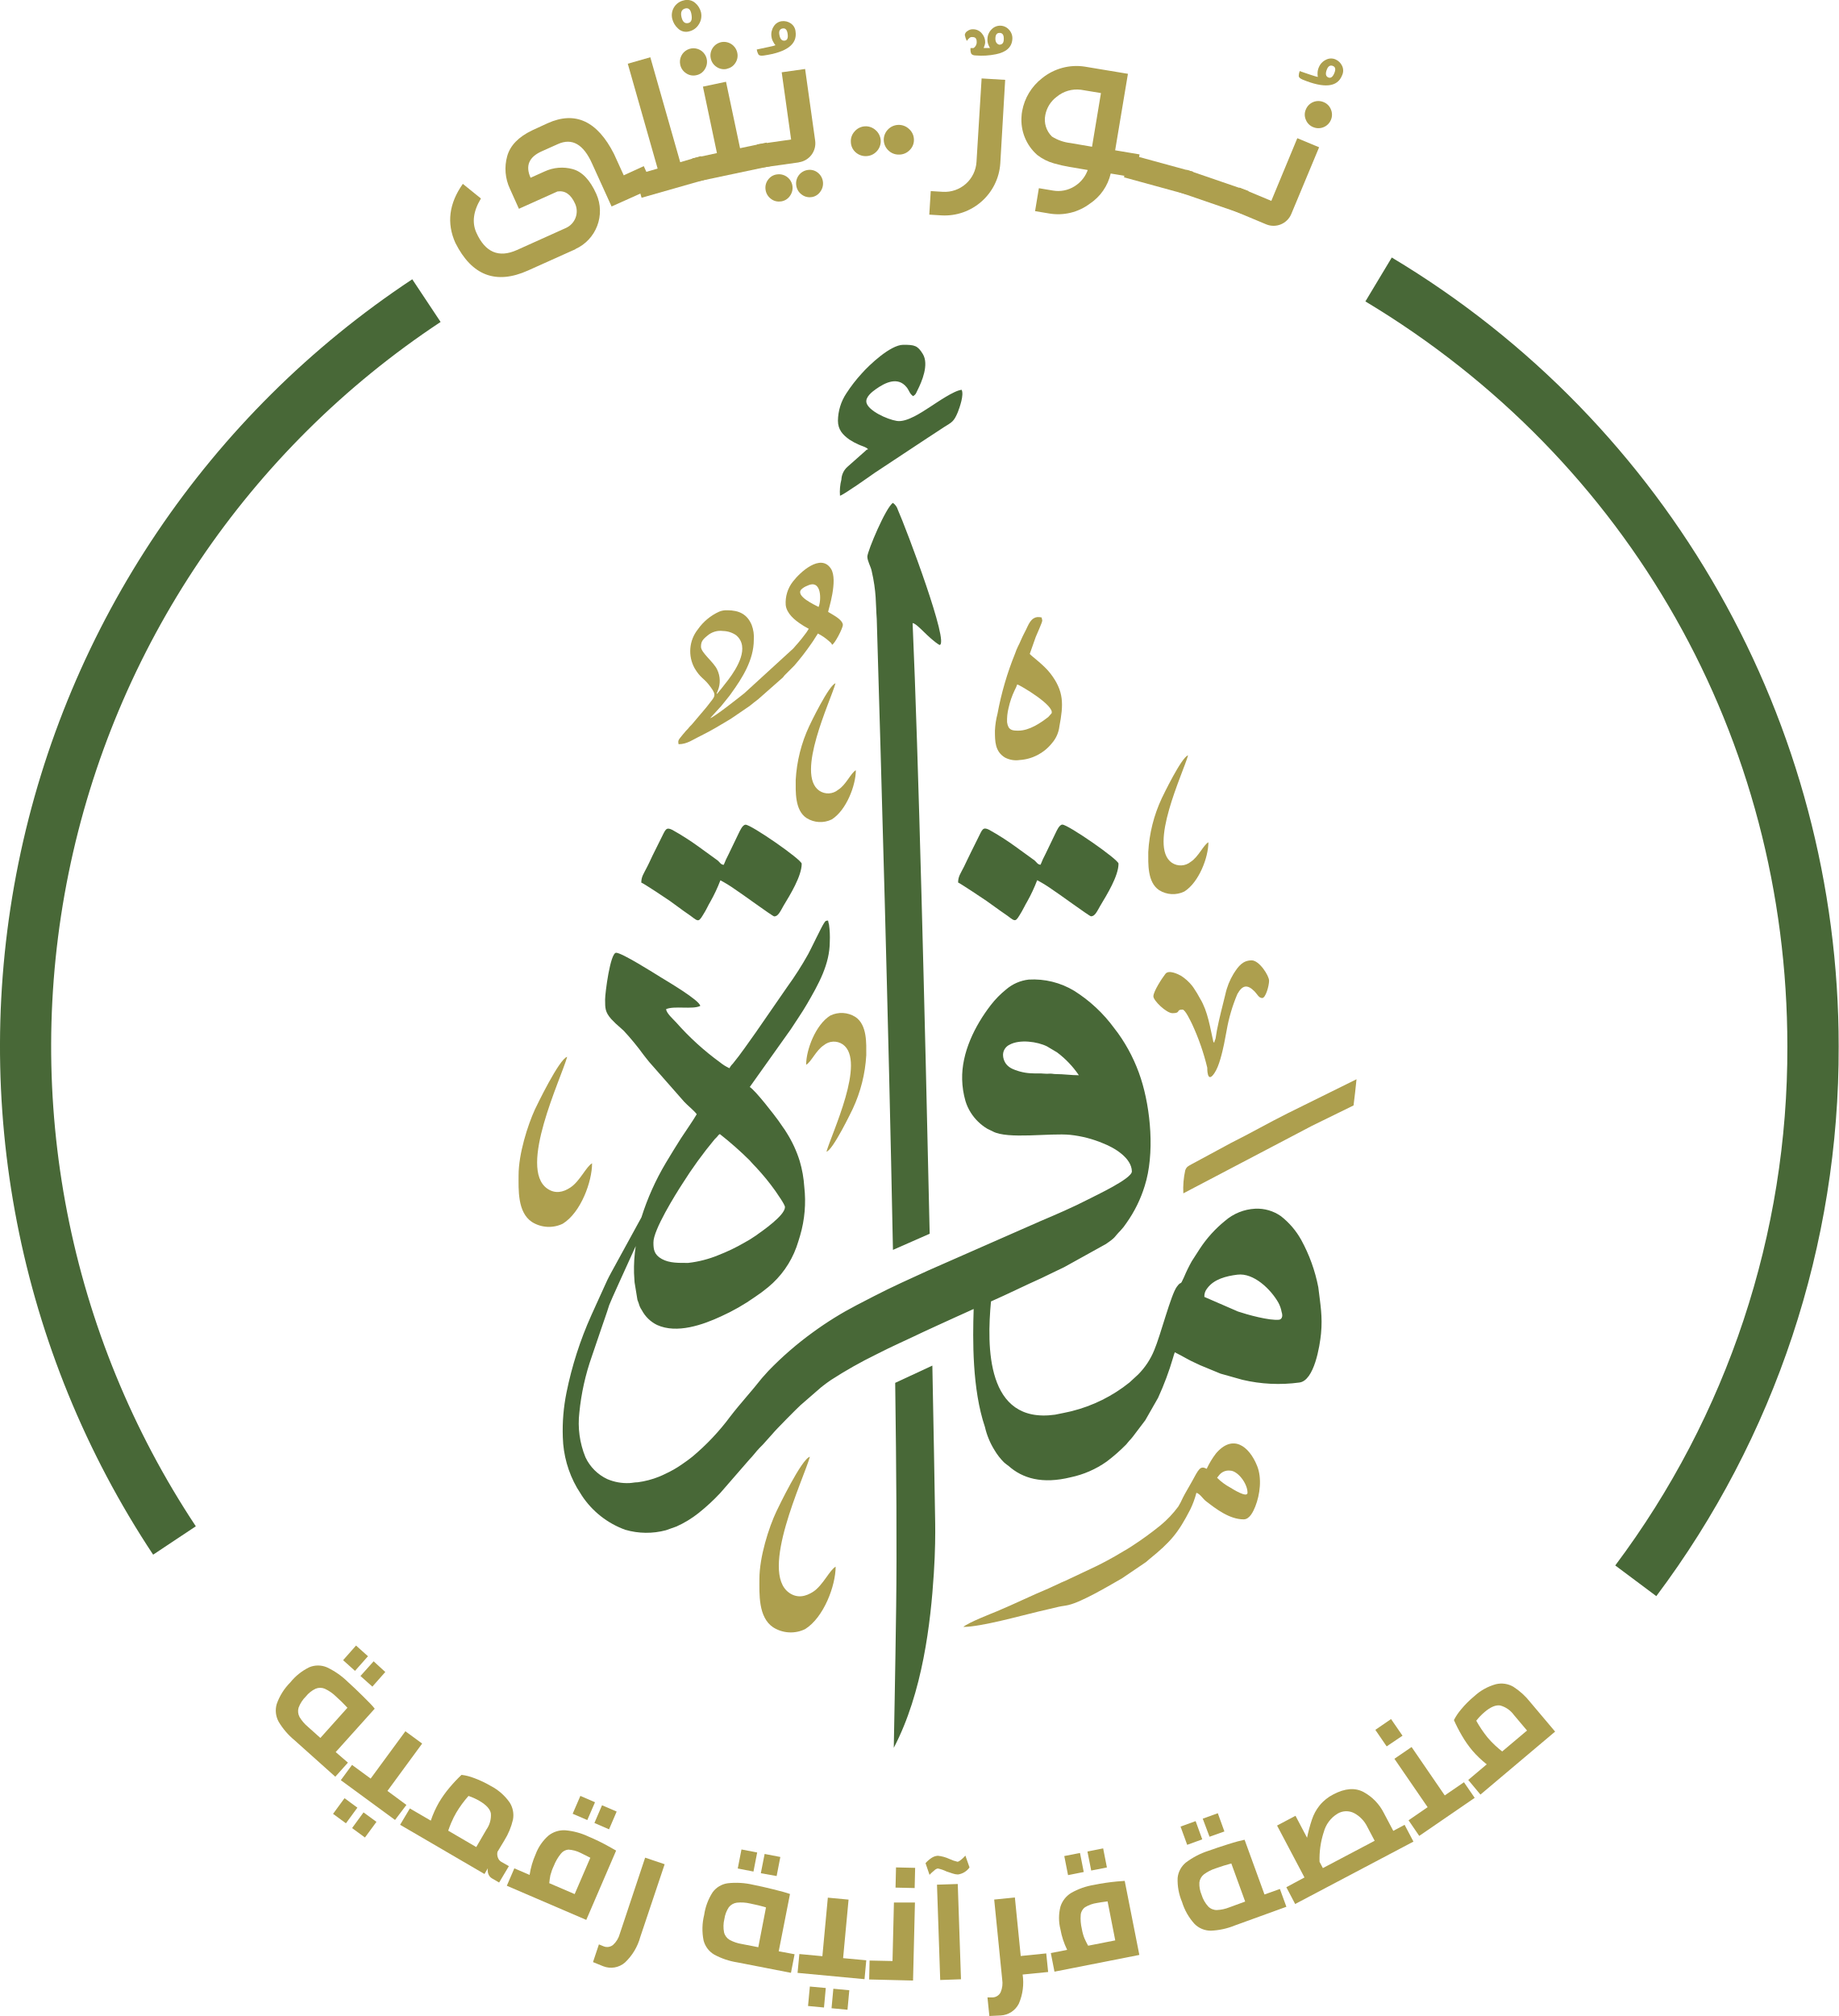
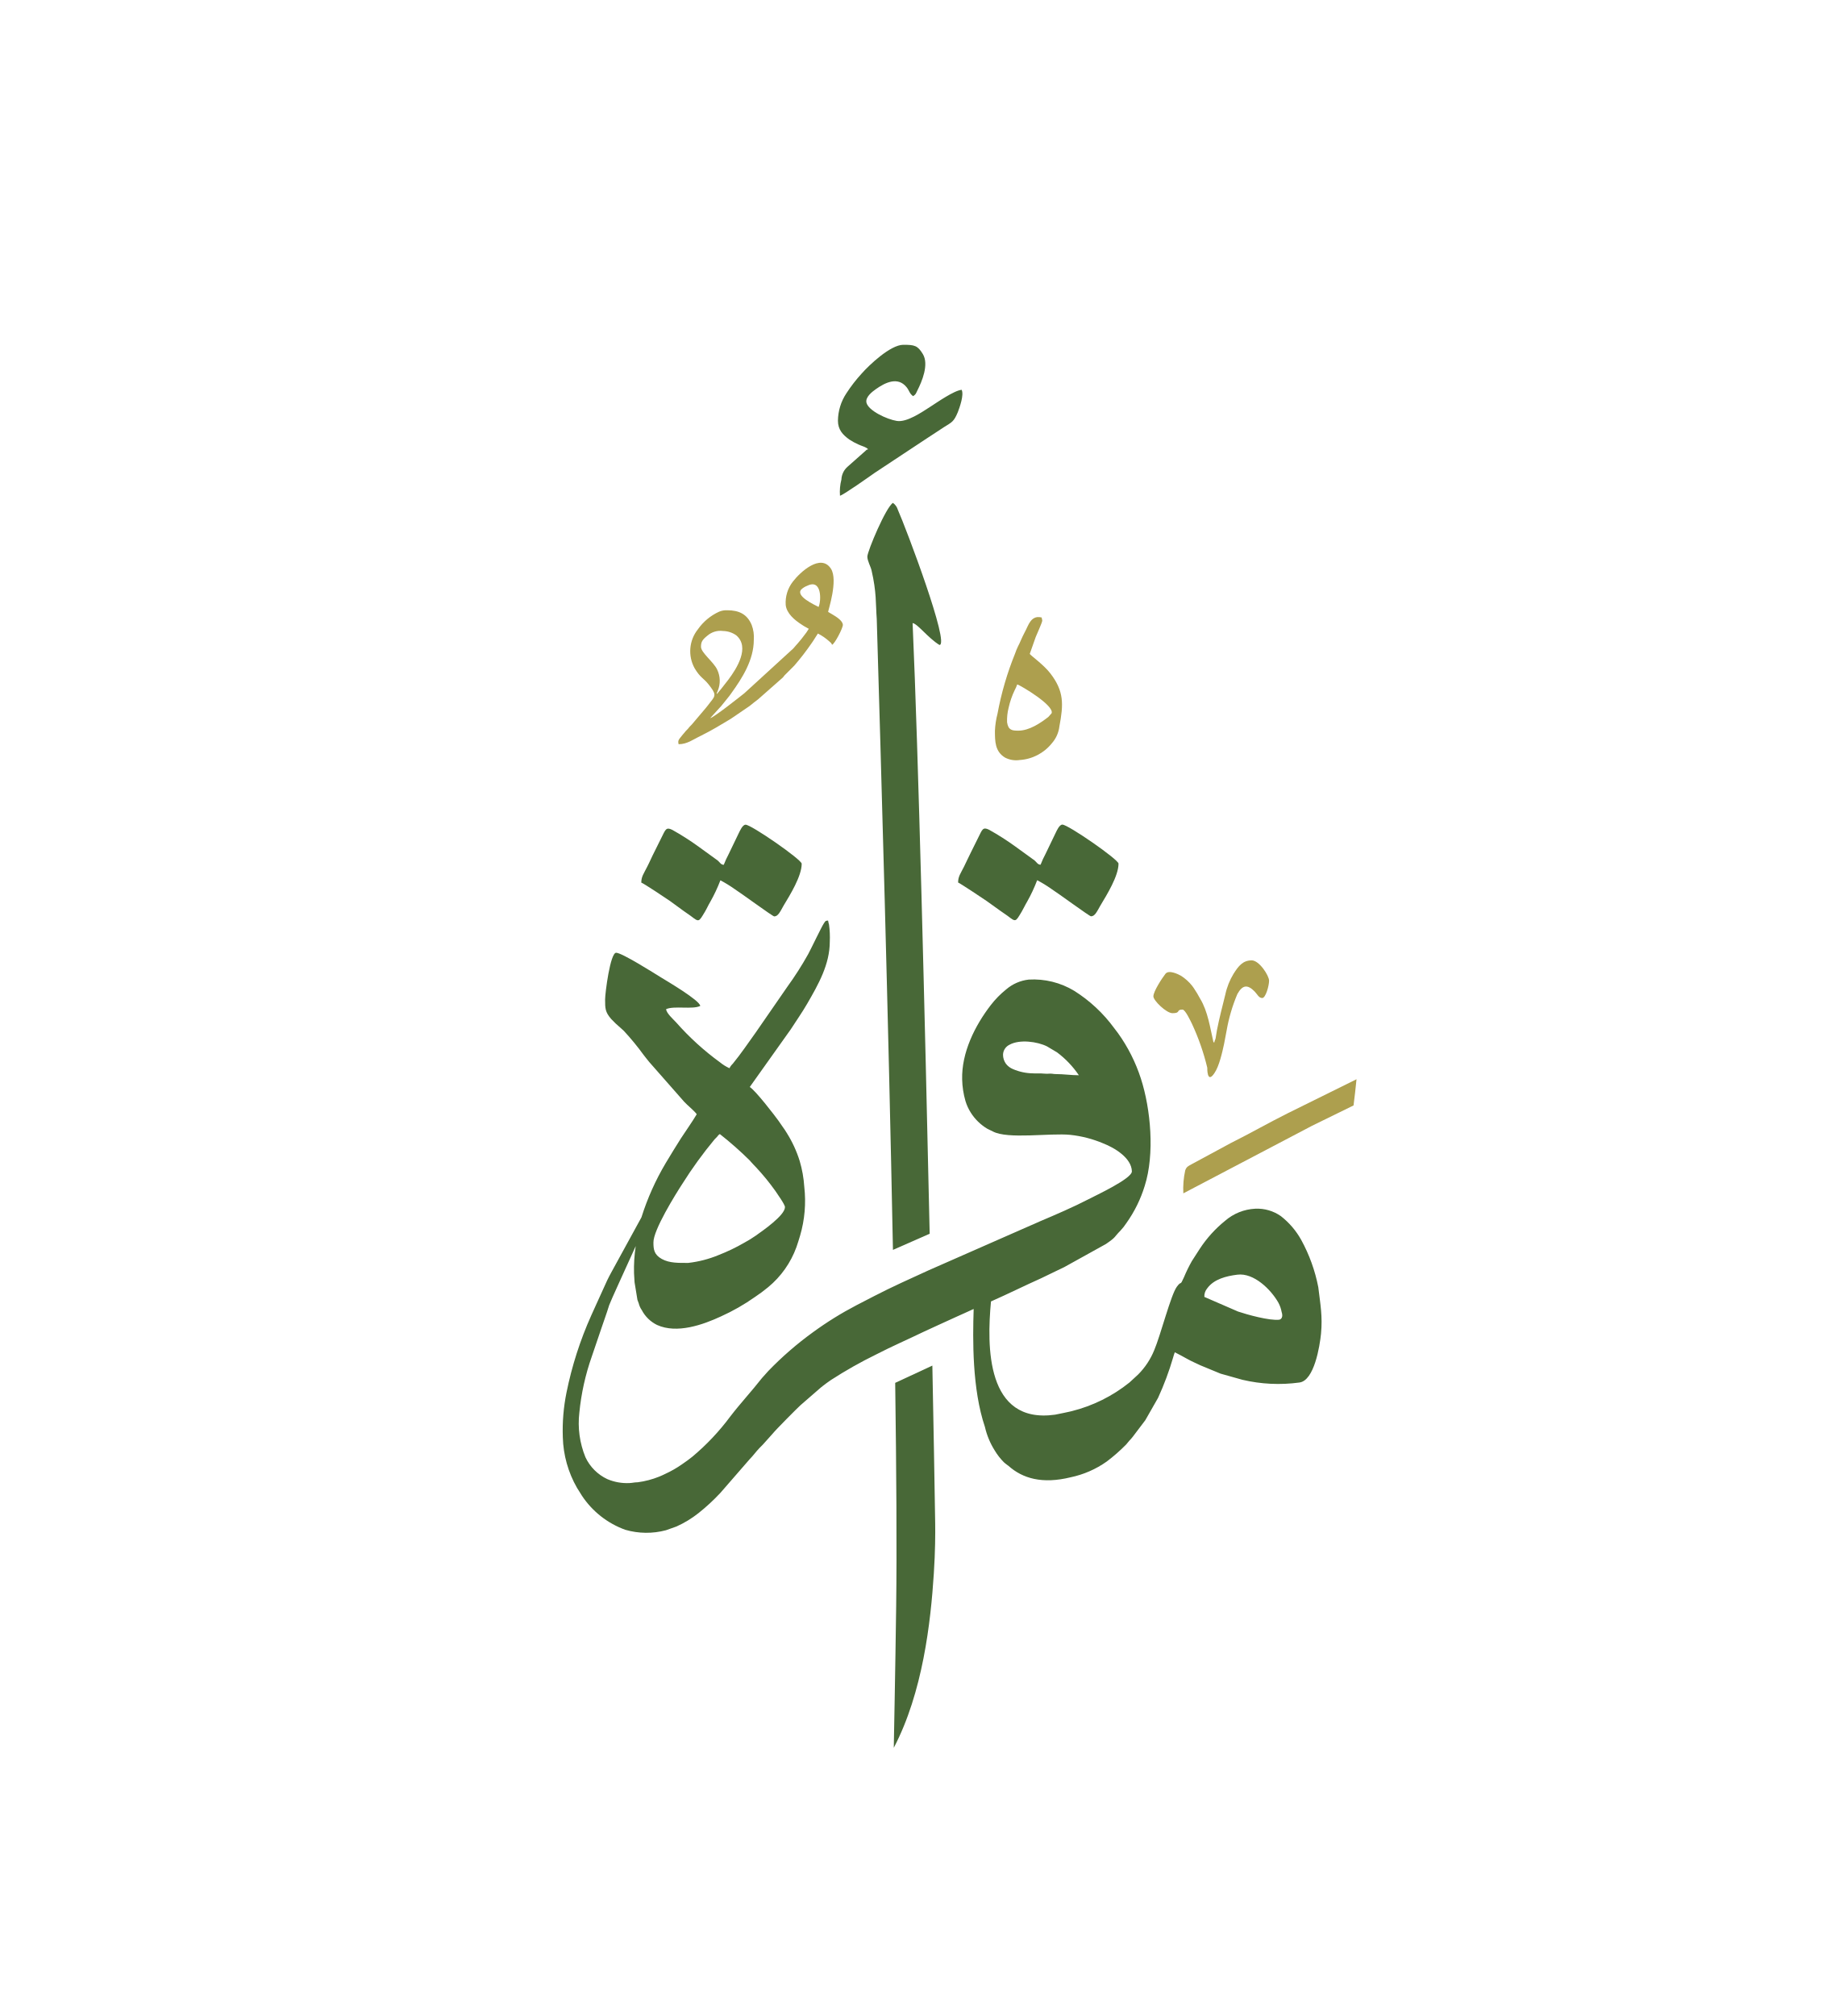
<svg xmlns="http://www.w3.org/2000/svg" id="Layer_1" data-name="Layer 1" viewBox="0 0 376.99 413.27">
  <defs>
    <style>.cls-1,.cls-3{fill:#ad9f4e;}.cls-1,.cls-2{fill-rule:evenodd;}.cls-2,.cls-4{fill:#486837;}</style>
  </defs>
  <path class="cls-1" d="M215.33,138c-1.33-1.72-3.94-3.58-4.19-3.95l1.22-3.46c.18-.47,1.34-3,1.34-3.34s-.07-.21-.11-.67c-1.41-.33-2.18.27-2.92,1.88-.4.9-.93,1.79-1.31,2.7-.21.52-.39.87-.64,1.37a11.8,11.8,0,0,0-.58,1.42,63.25,63.25,0,0,0-3.61,12.35,16.85,16.85,0,0,0-.53,3.48c0,2.18,0,4.27,2.07,5.52a4.91,4.91,0,0,0,3,.5,9.2,9.2,0,0,0,6.6-3.43,6.37,6.37,0,0,0,1.55-3.47C218.07,144.38,218.2,141.7,215.33,138Zm.28,8.23-.68.76c-1.64,1.26-3.89,2.79-6.14,2.79-1.24,0-2.06-.07-2.3-1.72a10.4,10.4,0,0,1,.31-2.95,16.64,16.64,0,0,1,1.26-3.65,6.94,6.94,0,0,0,.51-1.16C209.25,140.49,216.3,144.66,215.61,146.24Z" />
  <path class="cls-1" d="M256.65,196.87c-1.83,0-2.72,1.18-3.71,2.73a13.64,13.64,0,0,0-1.7,4.27c-.58,2.34-1.23,4.83-1.71,7.26-.07.36-.14.83-.21,1.28a3.79,3.79,0,0,1-.12.62c-.11.33-.17.26-.2.64h-.19c-.68-2.93-1.14-6.33-2.73-8.94a23.54,23.54,0,0,0-1.33-2.21c-.12-.16-.2-.3-.31-.43a9.17,9.17,0,0,0-2.32-2.08c-.62-.34-2.48-1.25-3.16-.38s-2.47,3.59-2.47,4.62c0,.86,2.66,3.45,3.92,3.45,1.79,0,.66-.74,2.05-.74.57,0,1.65,2.34,1.94,2.92a47.53,47.53,0,0,1,3.14,9s-.09,3.41,1.44,1.14c1-1.42,1.64-4.33,2-6,.17-.88.35-1.87.52-2.73a34.25,34.25,0,0,1,2.21-7.52c1-1.78,2-2.09,3.54-.52.58.61.86,1.34,1.56,1.34s1.4-2.51,1.4-3.55S258.2,196.87,256.65,196.87Z" />
  <path class="cls-1" d="M264,228.23c-3.75,1.87-7.82,4.19-11.58,6.06l-8.13,4.39c-.61.35-1,.47-1.27,1.23a17.49,17.49,0,0,0-.39,4.72l26.41-13.86,8.49-4.16c.23-1.77.43-3.6.61-5.37Z" />
  <path class="cls-1" d="M170.65,125.94c-.3-.17-.52-.32-.85-.5,0-.32,2.09-6.49.58-8.85-2.07-3.22-6.33.69-7.81,2.64A7,7,0,0,0,161.1,124c.17,1.74,1.84,3.12,3.21,4,.21.13.3.21.52.34.38.22.67.36,1,.56a11.16,11.16,0,0,1-1,1.43c-.36.48-.67.88-1.06,1.32-.23.26-.31.39-.56.64a7.83,7.83,0,0,0-.55.64l-10.05,9.19c-1,.79-6.09,4.85-7,5.1l1.82-2c.13-.17.24-.23.37-.39.27-.32.45-.58.73-.9s.43-.56.68-.85a9.27,9.27,0,0,0,.7-.92c2.31-3.19,4.65-6.9,4.65-11a7.1,7.1,0,0,0-.44-3.06c-.92-2.2-2.6-3-5-3a3.87,3.87,0,0,0-1.67.29A10.74,10.74,0,0,0,143.1,129a7.21,7.21,0,0,0-.67,8c1.16,1.94,1.82,2,2.85,3.29,1.57,2,1.5,2.27.38,3.64-.33.42-.58.78-.93,1.19l-2.89,3.41c-.18.2-.34.32-.51.53a4.61,4.61,0,0,1-.51.58,4.11,4.11,0,0,0-.48.55c-.18.22-.32.35-.51.6-.72.9-.86,1-.69,1.77,1.79,0,3-1,4.62-1.76,2.39-1.19,3.86-2.12,6.09-3.45l3.8-2.59c.33-.23.6-.49.9-.72s.59-.44.91-.7l5.07-4.47c.16-.18.18-.24.34-.43l2-2a52.31,52.31,0,0,0,3.53-4.57c.24-.35.42-.59.66-1s.43-.63.64-1a10.63,10.63,0,0,1,2.28,1.56c.24.23.53.4.62.75.52-.14,2.22-3.38,2.22-4.09C172.78,127.2,171.37,126.37,170.65,125.94Zm-26.92,6.65c0-1,.27-1.45,1.35-2.31a4.06,4.06,0,0,1,3.17-.93,4.87,4.87,0,0,1,2.7.88c2.87,2.44.13,6.79-1.6,9.09l-1.49,1.91c-.27.34-.59.66-.8,1l-.11-.07.23-.58a5.29,5.29,0,0,0-.12-4.29C146.37,135.73,143.73,133.81,143.73,132.59Zm24.11-8.17c-.75-.4-4.85-2.24-3.52-3.61a3.6,3.6,0,0,1,1.22-.74C168.56,118.59,168.4,123.24,167.84,124.42Z" />
  <path class="cls-2" d="M174.16,90.11a12.46,12.46,0,0,0,1.84,1c.57.29,1.68.54,2,1-.47.12-.17,0-.55.32l-3.67,3.25a3.7,3.7,0,0,0-1.26,2.63,10.06,10.06,0,0,0-.29,3.31c.75-.17,6.13-4,7.12-4.69L190,89.89c1.21-.8,2.38-1.54,3.57-2.34,1.59-1,2-1.07,2.83-3.08.38-1,1.28-3.51.78-4.56-1.54.13-5,2.55-6.46,3.49-1.67,1.07-4.77,3.22-6.83,2.89s-5.83-2.1-6.23-3.74c-.27-1.14,1.16-2.24,1.93-2.78,1.84-1.3,4.47-2.67,6.3-.39.55.68.6,1.34,1.34,1.83.59-.39.55-.53.86-1.15.95-1.86,2.42-5.35,1.13-7.48-1.06-1.76-1.72-1.9-4-1.9-2.66,0-7.06,4.21-8.54,5.89a30.65,30.65,0,0,0-3.14,4.06,10.35,10.35,0,0,0-1.73,5.63C171.82,88.09,172.8,89.14,174.16,90.11Z" />
  <path class="cls-2" d="M202.33,184.72l2.79,2c.5.34,1,.69,1.44,1,1.75,1.33,1.63,1.33,2.92-.82.41-.69.7-1.36,1.12-2.06a32,32,0,0,0,2.06-4.4,25.16,25.16,0,0,1,2.85,1.74c1.27.8,7.88,5.66,8.19,5.66.81,0,1.23-1,1.92-2.2,1.31-2.19,3.72-6.05,3.72-8.6,0-.84-10.33-8-11.51-8-.63,0-1.17,1.27-1.41,1.76l-2.06,4.28a18.29,18.29,0,0,0-1,2.18c-.6,0-.83-.55-1.24-.88l-3.88-2.81a53.83,53.83,0,0,0-5.45-3.48c-1.29-.64-1.4,0-2.19,1.57l-1.49,3c-.52,1-.94,2-1.45,3-.71,1.43-1.21,2-1.21,3.25C196.84,181.05,201.68,184.26,202.33,184.72Z" />
  <path class="cls-2" d="M140.17,186.74c.5.34,1,.69,1.43,1,1.75,1.33,1.63,1.33,2.93-.82.41-.69.69-1.36,1.11-2.06a32.1,32.1,0,0,0,2.07-4.4,26,26,0,0,1,2.84,1.74c1.27.8,7.88,5.66,8.2,5.66.8,0,1.23-1,1.91-2.2,1.32-2.19,3.72-6.05,3.72-8.6,0-.84-10.33-8-11.5-8-.64,0-1.17,1.27-1.42,1.76l-2.06,4.28a20,20,0,0,0-1,2.18c-.6,0-.83-.55-1.24-.88l-3.88-2.81a53.83,53.83,0,0,0-5.45-3.48c-1.29-.64-1.39,0-2.19,1.57l-1.49,3c-.52,1-.93,2-1.45,3-.71,1.43-1.21,2-1.21,3.25.39.09,5.22,3.3,5.87,3.76Z" />
  <path class="cls-2" d="M191.17,279.94l-7.62,3.54h0c.25,18,.35,34,.2,45.81-.17,13-.49,28.71-.49,29,5.94-11.32,7.57-25.72,8.21-35.71.3-4.62.31-8.29.28-10.29C191.62,303.81,191.42,292.65,191.17,279.94Z" />
  <path class="cls-2" d="M184.09,104.49a2.65,2.65,0,0,0-1-1.4c-1.41.82-5.2,9.8-5.25,11,0,.9.67,2,.86,2.83,1.05,4.52.83,6.78,1.07,10,.85,28.7,2.4,82,3.32,129.3l7.53-3.31c-1-45.08-2.31-98.32-3.5-125.18,1,.11,3.17,3.06,5.5,4.48C194.84,132.27,185.81,108.36,184.09,104.49Z" />
-   <path class="cls-2" d="M270.3,263.86a33.37,33.37,0,0,0-3.49-9.67,16.1,16.1,0,0,0-4.18-4.89,8.44,8.44,0,0,0-5.26-1.52,10.18,10.18,0,0,0-6.19,2.49A25,25,0,0,0,246,256l-1.63,2.53a31.76,31.76,0,0,0-1.62,3.32c-.89,2-.4.51-1.44,1.91-1.23,1.64-3.33,9.91-4.64,13a15.14,15.14,0,0,1-3.3,5l-1.78,1.64a30.84,30.84,0,0,1-11.85,5.88l-.47.11c-.55.12-1.58.35-2.93.61-14.22,2-14-14.08-13.15-23.21,3.47-1.53,6.85-3.22,10.32-4.77l2.94-1.42,1.75-.84,8.55-4.74c2.21-1.51,1.57-1.32,3-2.76a11.07,11.07,0,0,0,1.21-1.54,26.59,26.59,0,0,0,3.75-7.61c2.08-6.54,1.24-15.74-.78-22a33.77,33.77,0,0,0-4.71-9.34c-.27-.38-.47-.62-.76-1a29.83,29.83,0,0,0-8.21-7.66,16.18,16.18,0,0,0-9.32-2.3,8.56,8.56,0,0,0-4.61,2,19.12,19.12,0,0,0-3.18,3.24c-3.25,4.22-6,9.73-5.86,15.23a17.3,17.3,0,0,0,.68,4.43,9.67,9.67,0,0,0,1.08,2.36,10.18,10.18,0,0,0,3.4,3.32c.37.2.71.33,1.11.54,3.05,1.67,11.8.29,15.9.71a23.69,23.69,0,0,1,6.71,1.73c2.36.91,5.86,3,5.92,5.76,0,1.5-7.46,4.95-8.9,5.71-3.2,1.65-6.72,3.16-10,4.55-.46.19-.89.39-1.32.59s-.81.33-1.25.54l-20.26,8.91c-3.74,1.71-7.48,3.38-11.11,5.26l-3.62,1.87a70.16,70.16,0,0,0-8.94,5.55,68.6,68.6,0,0,0-9.14,7.93l-1.31,1.46c-2.09,2.67-4.4,5.15-6.47,7.84a48.08,48.08,0,0,1-7.83,8.3c-.68.55-1.32,1-2.06,1.51a21.64,21.64,0,0,1-3.49,2c-.5.22-.74.38-1.24.56a18.06,18.06,0,0,1-4.39,1.15c-.69,0-1.08.14-1.67.16a10.32,10.32,0,0,1-4.56-.81,9.31,9.31,0,0,1-4.47-4.46,18.43,18.43,0,0,1-1.26-9.18,48.94,48.94,0,0,1,2.55-11.49l2.17-6.38.51-1.47c.33-.92.6-1.78.89-2.69.21-.66,3.53-7.87,5.44-12.1A31.14,31.14,0,0,0,130,261c.05.69.07,1.28.11,1.86l.59,3.61c.08.23.17.45.26.69a4.15,4.15,0,0,0,.63,1.4,7,7,0,0,0,3.13,3.05c4.1,1.86,9.43-.05,13.1-1.75a42.12,42.12,0,0,0,7-4,31.46,31.46,0,0,0,2.69-2,19.08,19.08,0,0,0,5.78-8.18c.28-.8.54-1.63.76-2.38a25.34,25.34,0,0,0,.86-10,24.09,24.09,0,0,0-.94-5.3,24.43,24.43,0,0,0-2.67-5.78c-.26-.46-.53-.81-.82-1.23s-.54-.8-.88-1.27c-.68-.95-4.65-6.14-5.87-6.89l8.4-11.81c1.14-1.78,2.35-3.48,3.41-5.32,2.25-3.9,4.6-8,4.6-12.69a18.9,18.9,0,0,0-.16-3.48,6.07,6.07,0,0,1-.19-.82c-.59,0-.6.2-.89.62-.47.69-2.54,5.06-3.2,6.28a68,68,0,0,1-4.29,6.71l-6.45,9.33c-1.56,2.16-3,4.33-4.71,6.41a3.17,3.17,0,0,0-.68.92,8.81,8.81,0,0,1-1.93-1.2,55.49,55.49,0,0,1-9-8.19c-.64-.7-2-1.88-2.06-2.72,1.66-.74,5.43.12,7-.66-.1-1.15-6.92-5.15-8.14-5.9s-7.91-5-9.11-5-2.26,8.24-2.26,9.57c0,1.82,0,2.57,1.24,4a21.09,21.09,0,0,0,1.94,1.84c.25.23.42.37.66.6a53.27,53.27,0,0,1,4.06,4.94c.43.51.75,1,1.16,1.46l7.15,8.13c.67.74,2,1.77,2.58,2.56-1,1.68-2.17,3.3-3.23,4.93-.56.86-1,1.63-1.57,2.51l-1.54,2.54a52.82,52.82,0,0,0-5,11.16l-6.2,11.32c-.3.54-.53,1-.83,1.61l-2.13,4.68-1.14,2.52a74.8,74.8,0,0,0-5.06,15.76,39,39,0,0,0-.76,9.2A22,22,0,0,0,118.31,305c.32.56.7,1.06,1,1.6a18,18,0,0,0,8.9,7,15.53,15.53,0,0,0,8.34.09l2.16-.77a21.3,21.3,0,0,0,4.51-2.74,41,41,0,0,0,4.49-4.15l6-6.9c.73-.73,1.29-1.55,2-2.28.26-.26.47-.46.71-.72l2-2.23c.62-.79,5.07-5.26,5.68-5.81L168,284.7c.32-.26.44-.4.79-.65.57-.44,1-.75,1.61-1.17a89.39,89.39,0,0,1,9.28-5.24c3.21-1.66,6.53-3.09,9.79-4.67l3-1.38c1.24-.55,2.44-1.11,3.64-1.66s2.26-1,3.4-1.54l.13-.05c-.2,6.21-.33,16.38,2.31,24.18a15.55,15.55,0,0,0,2,4.81,12.5,12.5,0,0,0,1.9,2.44c.25.23.51.41.78.62l.12.08c2.94,2.64,7,3.78,12.76,2.37h0a19.86,19.86,0,0,0,7.41-3.23,36,36,0,0,0,4-3.51c.25-.26.39-.51.64-.77a7.77,7.77,0,0,0,.71-.81l2.56-3.38,2.62-4.59a60.11,60.11,0,0,0,3.08-8.25c.13-.45.2-.7.35-1.09.85.43,1.7.88,2.55,1.36s1.76.86,2.69,1.31l4.14,1.71,4.48,1.26a32,32,0,0,0,11.68.56c3.06-.37,4.19-7.5,4.44-10C271.2,269.84,270.73,267.43,270.3,263.86Zm-53.8-43.68c-.57,0-.62-.1-1.23-.09a6.47,6.47,0,0,1-1.17,0c-.72-.09-1.68,0-2.34-.06a10.65,10.65,0,0,1-4.06-.87,3.45,3.45,0,0,1-1.44-1.09,3.16,3.16,0,0,1-.6-1.85,2.29,2.29,0,0,1,.43-1.3,2.37,2.37,0,0,1,.91-.76c2.09-1.15,5.73-.63,7.67.34l2.07,1.23a19.54,19.54,0,0,1,4.47,4.69C219.64,220.42,218.09,220.18,216.5,220.18Zm-76.62,22.54a85.32,85.32,0,0,1,6.63-9.15c.21-.24.34-.32.57-.59s.18-.29.52-.5a72,72,0,0,1,6.15,5.43c.2.22.2.26.43.49s.5.57.83.88a47.18,47.18,0,0,1,4,4.9c.35.55,1.94,2.73,1.94,3.27,0,1.69-4.55,4.83-6,5.86a24,24,0,0,1-2.36,1.45,38.08,38.08,0,0,1-5.25,2.52,22.89,22.89,0,0,1-6.22,1.61c-1.88,0-3.83.08-5.43-.81s-1.71-2-1.71-3.37C133.92,252.17,138.58,244.72,139.88,242.72Zm123,27.17a.73.73,0,0,1-.56.64c-2,.25-6.67-1.06-8.47-1.67l-6.91-3a2.52,2.52,0,0,1,.6-1.77c1.37-1.88,3.9-2.51,6.19-2.79,3.34-.41,6.84,3,8.4,5.76a6.47,6.47,0,0,1,.66,1.91A2.07,2.07,0,0,1,262.9,269.89Z" />
-   <path class="cls-1" d="M235.44,174.65c0,2.34-.22,6.2,2.23,7.83a5.33,5.33,0,0,0,5.16.28c3-1.88,4.94-7,4.94-10.1-1,.54-2.05,3-3.61,4a3.26,3.26,0,0,1-3.9.19c-4.88-3.41,2.31-18.32,3.34-22-1.31.29-5.16,8.31-5.39,8.79A29.81,29.81,0,0,0,235.44,174.65Z" />
-   <path class="cls-1" d="M163.15,159.88c0,2.34-.22,6.2,2.23,7.82a5.31,5.31,0,0,0,5.16.28c3-1.88,4.94-7,4.94-10.09-1,.53-2,3-3.61,4a3.23,3.23,0,0,1-3.9.19c-4.88-3.41,2.31-18.32,3.34-22-1.32.29-5.17,8.3-5.39,8.78A29.92,29.92,0,0,0,163.15,159.88Z" />
-   <path class="cls-1" d="M177.62,216.3c0-2.34.22-6.2-2.23-7.83a5.31,5.31,0,0,0-5.16-.28c-3,1.88-4.94,7-4.94,10.09,1-.53,2.05-3,3.61-4a3.24,3.24,0,0,1,3.9-.19c4.88,3.41-2.31,18.32-3.34,22,1.31-.3,5.16-8.31,5.39-8.79A29.91,29.91,0,0,0,177.62,216.3Z" />
-   <path class="cls-1" d="M106.33,240.9c0,2.87-.27,7.61,2.74,9.6a6.53,6.53,0,0,0,6.33.35c3.71-2.31,6-8.63,6-12.38-1.19.65-2.51,3.69-4.43,4.95-1.49,1-3.14,1.37-4.77.23-6-4.19,2.83-22.47,4.09-27-1.61.36-6.33,10.19-6.61,10.78C108.19,230.69,106.33,236.54,106.33,240.9Z" />
-   <path class="cls-1" d="M155.71,323.68c0,3-.28,7.86,2.83,9.92a6.73,6.73,0,0,0,6.54.36c3.84-2.39,6.26-8.92,6.26-12.8-1.23.68-2.6,3.81-4.58,5.12-1.54,1-3.25,1.42-4.94.24-6.19-4.33,2.93-23.23,4.24-27.89-1.67.37-6.55,10.54-6.84,11.15C157.63,313.12,155.71,319.17,155.71,323.68Z" />
-   <path class="cls-1" d="M257.75,300.48c-1.66-4.1-5-6.56-8.43-2.53a16.69,16.69,0,0,0-1.9,3.15c-1.35-.72-1.63.06-3.1,2.74-.6,1.11-1.27,2.14-1.81,3.24a15.31,15.31,0,0,1-.91,1.75,21.66,21.66,0,0,1-3.69,3.89A68.52,68.52,0,0,1,232,317c-.57.39-1.06.65-1.65,1-4.65,2.82-6.89,3.64-11.8,6-.36.18-.57.23-.93.4L215,325.62c-3.32,1.37-7,3.19-10.6,4.69-1.23.51-5.83,2.29-6.88,3.2,3.63,0,11.78-2.3,15.64-3.21,1.26-.3,2.6-.59,3.88-.91.64-.15,1.43-.22,2-.36,2.81-.65,8.21-3.88,11-5.47l4.91-3.33c.27-.2.38-.34.64-.55,4.46-3.61,6-5.45,8.47-10.26a18.41,18.41,0,0,0,1.25-3.4c.71.18,1.31,1.19,1.91,1.67,2.12,1.65,4.89,3.77,7.78,3.77,1.26,0,2-1.69,2.39-2.65C258.35,306.38,258.78,303,257.75,300.48Zm-5.52,4.45a11.34,11.34,0,0,1-2.68-2l.47-.59a2.48,2.48,0,0,1,2.18-.87c1.56,0,3.59,2.62,3.59,4.52C255.79,307.18,252.76,305.25,252.23,304.93Z" />
-   <path class="cls-3" d="M71.34,361.33l-2.59,2.89-8.37-7.49a14.64,14.64,0,0,1-3.26-3.81,4.77,4.77,0,0,1-.38-3.61,11.82,11.82,0,0,1,2.78-4.42,11.44,11.44,0,0,1,3.89-3.11,4.65,4.65,0,0,1,3.59,0,15.62,15.62,0,0,1,4.32,3c.89.79,1.92,1.78,3.1,2.94s2,2,2.41,2.55l-8,8.9ZM61.22,350.07a2.53,2.53,0,0,0,.2,1.91,7.92,7.92,0,0,0,1.71,2l2.56,2.29,5.55-6.19c-.73-.79-1.52-1.57-2.39-2.35a8.29,8.29,0,0,0-2.26-1.55,2.45,2.45,0,0,0-1.88,0,5.6,5.6,0,0,0-2,1.59A6.36,6.36,0,0,0,61.22,350.07ZM73,337.33l2.45,2.19-2.66,3-2.44-2.19Zm3.61,3.23L79,342.75l-2.65,3-2.44-2.18Z" />
-   <path class="cls-3" d="M70.64,368.62l2.64,1.94-2.35,3.21-2.64-1.94ZM83.33,370,81,373.08l-11.12-8.15,2.3-3.13L76,364.6l7.12-9.7,3.44,2.52-7.12,9.71Zm-8.79,1.53,2.65,1.94-2.36,3.21-2.64-1.93Z" />
-   <path class="cls-3" d="M104.34,382.55l-2,3.36-1.51-.88a1.68,1.68,0,0,1-.69-.85,2.21,2.21,0,0,1-.11-1.2l-.69,1.18-17.3-10.09,2-3.35,4.29,2.5A21.2,21.2,0,0,1,90,369.5a22.53,22.53,0,0,1,2.19-3.07,30.34,30.34,0,0,1,2.44-2.59,10.49,10.49,0,0,1,2.57.65,20.69,20.69,0,0,1,3.41,1.61,10.8,10.8,0,0,1,3.87,3.37,4.85,4.85,0,0,1,.7,3.54,14,14,0,0,1-1.77,4.27L102,379.62a2.08,2.08,0,0,0,.1,1.22,1.63,1.63,0,0,0,.69.83Zm-11.78-9c-.29.7-.51,1.28-.66,1.73l5.75,3.36,2.1-3.61a5.06,5.06,0,0,0,.9-3.27c-.15-.9-.94-1.77-2.37-2.6a11.68,11.68,0,0,0-2.22-1,22.45,22.45,0,0,0-2.5,3.41A16.66,16.66,0,0,0,92.56,373.57Z" />
-   <path class="cls-3" d="M126.33,379.36l-6.12,14.21-16.29-7,1.54-3.57,3.13,1.35a16.62,16.62,0,0,1,1.24-4.25,9.51,9.51,0,0,1,2.64-3.82,5.08,5.08,0,0,1,3.46-1.08,14,14,0,0,1,4.75,1.29,40.6,40.6,0,0,1,4.21,2.06Zm-13.47,5a16.94,16.94,0,0,0-.24,1.68l5.21,2.24,3.21-7.45q-1.25-.64-2-1a6.43,6.43,0,0,0-2.5-.67A2.19,2.19,0,0,0,115,380a9.42,9.42,0,0,0-1.46,2.52A10,10,0,0,0,112.86,384.39ZM119,368.15l3,1.3-1.58,3.65-3-1.29Zm4.44,1.92,3,1.29L124.88,375l-3-1.3Z" />
-   <path class="cls-3" d="M121.59,402.22l1.21-3.63,1,.41a1.91,1.91,0,0,0,1.92-.32,4.73,4.73,0,0,0,1.36-2.25l5.2-15.62,4,1.35-5,14.92a11.28,11.28,0,0,1-3.14,5.23,4.36,4.36,0,0,1-4.46.76C123.49,403,122.77,402.7,121.59,402.22Z" />
-   <path class="cls-3" d="M162.92,400.61l-.74,3.81-11-2.14a14.7,14.7,0,0,1-4.74-1.6,4.74,4.74,0,0,1-2.18-2.9,11.91,11.91,0,0,1,.12-5.22,11.6,11.6,0,0,1,1.75-4.67,4.6,4.6,0,0,1,3.08-1.83,15.4,15.4,0,0,1,5.22.31c1.17.23,2.56.54,4.17.94s2.73.71,3.38.95L159.67,400Zm-14.46-4.48a2.47,2.47,0,0,0,1.15,1.54,7.81,7.81,0,0,0,2.49.84l3.38.66,1.58-8.16c-1-.31-2.11-.57-3.25-.8a8.28,8.28,0,0,0-2.74-.17,2.53,2.53,0,0,0-1.63.93,5.81,5.81,0,0,0-.91,2.4A6.35,6.35,0,0,0,148.46,396.13Zm3.57-17,3.22.62-.76,3.91-3.22-.63Zm4.75.92,3.22.62-.76,3.91L156,384Z" />
-   <path class="cls-3" d="M177.62,401.85l-.36,3.87-13.73-1.29.37-3.86,4.72.44,1.12-12,4.25.4-1.12,12Zm-11.57,5.38,3.27.3-.37,4-3.27-.31Zm4.82.45,3.27.31-.37,4-3.27-.31Z" />
-   <path class="cls-3" d="M187.6,390,187.21,406l-9-.22.09-3.88L183,402l.29-12Zm-3.88-7.19,3.92.09-.1,4.14-3.92-.09Z" />
-   <path class="cls-3" d="M195.34,384.06c-.46-.14-.89-.28-1.27-.42a7.41,7.41,0,0,0-1.77-.61,1.29,1.29,0,0,0-.72.39c-.29.26-.47.41-.53.45l-.46.46-.82-2.39a6,6,0,0,1,1.21-1.06,2.6,2.6,0,0,1,1.32-.46,7.37,7.37,0,0,1,2.35.65,8.31,8.31,0,0,0,1.68.58c.21,0,.6-.27,1.18-.8l.43-.46.85,2.42a3.49,3.49,0,0,1-2.38,1.45A3.56,3.56,0,0,1,195.34,384.06Zm-3.22,2.29,4.26-.14.66,19.53-4.26.15Z" />
-   <path class="cls-3" d="M214.91,404.25l-5.23.52a11,11,0,0,1-.76,5.93,4.41,4.41,0,0,1-3.74,2.46c-.27,0-1.05.06-2.32.11l-.39-3.81,1.09,0a1.91,1.91,0,0,0,1.62-1.08,4.79,4.79,0,0,0,.31-2.6l-1.64-16.38,4.24-.43,1.2,12,5.23-.53Z" />
-   <path class="cls-3" d="M230.61,385.57l3,15.18-17.4,3.43-.75-3.81,3.35-.66a15.89,15.89,0,0,1-1.38-4.21,9.45,9.45,0,0,1,0-4.64,5.07,5.07,0,0,1,2.24-2.84,14,14,0,0,1,4.65-1.63,43.54,43.54,0,0,1,4.63-.69Zm-12.39-5.09,3.22-.63.77,3.9-3.22.64Zm4.13,16.86a15.34,15.34,0,0,0,.76,1.52l5.56-1.09-1.57-8c-.93.12-1.65.23-2.18.33a6.55,6.55,0,0,0-2.44.87,2.16,2.16,0,0,0-.89,1.54,9.23,9.23,0,0,0,.23,2.91A9.45,9.45,0,0,0,222.35,397.34Zm.62-17.79,3.22-.64.77,3.91-3.22.63Z" />
-   <path class="cls-3" d="M262.43,387.23l1.33,3.65-10.57,3.83a14.6,14.6,0,0,1-4.89,1.07,4.7,4.7,0,0,1-3.36-1.37,11.86,11.86,0,0,1-2.58-4.53,11.48,11.48,0,0,1-.9-4.91,4.66,4.66,0,0,1,1.69-3.16,15.67,15.67,0,0,1,4.65-2.41c1.11-.41,2.47-.85,4-1.34s2.72-.79,3.39-.92l4.08,11.22Zm-20.37-12.79,3.09-1.12,1.36,3.74-3.09,1.12Zm5.67,16.38a2.44,2.44,0,0,0,1.77.73,7.81,7.81,0,0,0,2.58-.56l3.23-1.18L252.47,382c-1,.27-2.1.6-3.2,1a8.27,8.27,0,0,0-2.44,1.25,2.5,2.5,0,0,0-.91,1.64,5.69,5.69,0,0,0,.45,2.53A6.26,6.26,0,0,0,247.73,390.82Zm-1.12-18,3.09-1.12,1.35,3.74L248,376.52Z" />
-   <path class="cls-3" d="M288,374.08l1.81,3.44-24.25,12.79-1.81-3.44,3.72-2-5.62-10.64,3.78-2,2.37,4.5A30.65,30.65,0,0,1,269,373a9.21,9.21,0,0,1,1.56-2.88,8.72,8.72,0,0,1,2.85-2.29q3.56-1.87,6.18-.47a10,10,0,0,1,4.17,4.33l1.92,3.63Zm-16.61,1.58a17.86,17.86,0,0,0-.83,6l.68,1.29,10.62-5.6-1.53-2.9a6.3,6.3,0,0,0-2.66-2.76,3.51,3.51,0,0,0-3.37.07A6.31,6.31,0,0,0,271.4,375.66Z" />
-   <path class="cls-3" d="M282,354.61l3.22-2.21,2.35,3.41L284.32,358Zm18.17,10.74,2.2,3.2L291,376.35l-2.19-3.2,3.91-2.69-6.81-9.92,3.52-2.41,6.8,9.92Z" />
-   <path class="cls-3" d="M306.73,345.25a4.86,4.86,0,0,1,3.57.53,14,14,0,0,1,3.43,3.11l5.13,6.08-15.31,12.91-2.5-3,3.79-3.2a21.15,21.15,0,0,1-2.94-2.81,21.76,21.76,0,0,1-2.16-3.09,32.35,32.35,0,0,1-1.63-3.17,11.49,11.49,0,0,1,1.48-2.2,19.77,19.77,0,0,1,2.67-2.67A10.74,10.74,0,0,1,306.73,345.25Zm-.13,12.59q.84.77,1.41,1.2l5.09-4.29-2.69-3.19a5.11,5.11,0,0,0-2.79-1.94c-.89-.16-2,.29-3.24,1.36a11.75,11.75,0,0,0-1.69,1.76,24,24,0,0,0,2.37,3.5A19.21,19.21,0,0,0,306.6,357.84Z" />
-   <path class="cls-3" d="M118,51.08l-9.73,4.37q-9.84,4.42-14.9-5.66-2.73-6.07,1.53-12.1l3.71,3q-2.34,3.87-.94,7,2.73,6.08,8.35,3.55l10-4.5a3.75,3.75,0,0,0,1.89-5q-1.28-2.84-3.61-2.49l-7.9,3.55-1.85-4.11A9.61,9.61,0,0,1,104,32q.92-3.27,5.12-5.28l3.19-1.47q8.46-3.8,13.58,6.3l2,4.39L132,34.06l2,4.41-8.6,3.86-4-8.8q-2.65-5.94-7-4l-3.35,1.5q-3.9,1.75-2.26,5.41l2.87-1.29a8.39,8.39,0,0,1,5.78-.48q2.91.81,4.83,5.09a8.57,8.57,0,0,1-4.3,11.3Z" />
-   <path class="cls-3" d="M145.05,36.69l-13.5,3.85-1.36-4.65,4.65-1.33-6.12-21.5,4.62-1.32,6.13,21.51L143.72,32Z" />
-   <path class="cls-3" d="M141.31,6.43A2.33,2.33,0,0,1,139,5.82a3.89,3.89,0,0,1-1.15-1.91A3.1,3.1,0,0,1,140.16.09a2.54,2.54,0,0,1,2.41.53,3.68,3.68,0,0,1,1.16,1.89A3.21,3.21,0,0,1,143.28,5,3.12,3.12,0,0,1,141.31,6.43Zm-.18-1.71c.66-.15.86-.8.6-2-.18-.78-.56-1.12-1.16-1-.79.17-1.07.77-.84,1.77S140.41,4.88,141.13,4.72Z" />
-   <path class="cls-3" d="M142.75,15.42a2.62,2.62,0,0,1-2.08-.41,2.75,2.75,0,0,1-1.2-1.76,2.78,2.78,0,1,1,5.05.94A2.63,2.63,0,0,1,142.75,15.42ZM158.19,34l-15.25,3.22-1-4.74L147,31.38l-2.87-13.62,4.73-1,2.88,13.62,5.44-1.15Zm-9.14-19.88a2.69,2.69,0,0,1-2.12-.4,2.75,2.75,0,0,1-1.2-1.76,2.79,2.79,0,0,1,2.16-3.32,2.8,2.8,0,0,1,3.28,2.17,2.68,2.68,0,0,1-.39,2.09A2.6,2.6,0,0,1,149.05,14.09Z" />
-   <path class="cls-3" d="M156.55,11.39q-.83.11-1.05-.24a3,3,0,0,1-.34-1l1.07-.23,1.13-.24c.41-.08.78-.16,1.1-.24a2.49,2.49,0,0,0,.54-.18,2.53,2.53,0,0,1-.42-.61,2.93,2.93,0,0,1-.4-1.14,3,3,0,0,1,.46-2.09,2.25,2.25,0,0,1,1.62-1.07,2.66,2.66,0,0,1,1.86.43,2.25,2.25,0,0,1,1,1.68Q163.7,10.38,156.55,11.39Zm4.35-3.06q.78-.11.6-1.38c-.11-.83-.45-1.2-1-1.12s-.82.47-.72,1.17C159.93,8,160.3,8.41,160.9,8.33Z" />
-   <path class="cls-3" d="M163.78,33.29l-7.9,1.11-.67-4.8,7-1-1.93-13.78,4.8-.68,2.06,14.69a3.93,3.93,0,0,1-3.36,4.44Zm-3.73,8a2.61,2.61,0,0,1-2-.55,2.76,2.76,0,0,1-1.08-1.84,2.72,2.72,0,0,1,.53-2.08,2.64,2.64,0,0,1,1.82-1.07,2.79,2.79,0,0,1,2.63,4.44A2.63,2.63,0,0,1,160.05,41.3Zm6.37-.89a2.65,2.65,0,0,1-2.08-.55A2.73,2.73,0,0,1,163.26,38a2.77,2.77,0,0,1,2.39-3.16,2.63,2.63,0,0,1,2,.53,2.82,2.82,0,0,1,.55,3.92A2.63,2.63,0,0,1,166.42,40.41Z" />
-   <path class="cls-3" d="M177.67,32a3.05,3.05,0,0,1-2.21-.76,2.89,2.89,0,0,1-1-2.09,2.93,2.93,0,0,1,.78-2.22,3,3,0,0,1,4.3-.25,3,3,0,0,1,.26,4.3A3,3,0,0,1,177.67,32Z" />
-   <path class="cls-3" d="M184.35,31.69a3,3,0,0,1-2.18-.84,3,3,0,0,1-.1-4.31,3.07,3.07,0,0,1,4.32-.1,2.94,2.94,0,0,1,1,2.15,2.89,2.89,0,0,1-.85,2.16A3,3,0,0,1,184.35,31.69Z" />
-   <path class="cls-3" d="M200.06,11.37c-.5,0-.82-.17-.94-.41A2.42,2.42,0,0,1,199,9.85l.61,0a1.38,1.38,0,0,0,.65-1.25c0-.65-.23-1-.84-1a.83.83,0,0,0-.59.13,2.92,2.92,0,0,0-.6.66,4.64,4.64,0,0,1-.41-1.24,1.1,1.1,0,0,1,.53-.78A1.82,1.82,0,0,1,199.55,6a2.31,2.31,0,0,1,1.84.94A2.67,2.67,0,0,1,202,8.69a2.27,2.27,0,0,1-.09.52,3,3,0,0,1-.15.43,1.64,1.64,0,0,0-.07.2,2.38,2.38,0,0,1,.35,0l.45,0a2.75,2.75,0,0,1,.5,0,3,3,0,0,1-.34-.69,2.66,2.66,0,0,1-.18-1.2A2.82,2.82,0,0,1,203.33,6a2.42,2.42,0,0,1,3.61.15,2.52,2.52,0,0,1,.63,1.9c-.11,1.61-1.23,2.64-3.36,3.07A14.64,14.64,0,0,1,200.06,11.37Zm4.81-2.21c.58,0,.9-.29.94-1,.06-.9-.19-1.37-.77-1.41s-.89.28-.94,1S204.3,9,204.87,9.16Z" />
-   <path class="cls-3" d="M193,44.15,190.54,44l.3-4.83,2.45.15a6.53,6.53,0,0,0,6.93-6.13l1.05-17.11,4.83.29-1,17.11A11.44,11.44,0,0,1,193,44.15Z" />
-   <path class="cls-3" d="M215.1,43.76l-2.87-.48.78-4.7,2.88.48a6.26,6.26,0,0,0,4.4-.85,6.51,6.51,0,0,0,2.83-3.62l-.09.26-3.73-.63a29.69,29.69,0,0,1-3.21-.73,10,10,0,0,1-3.4-1.71,9.57,9.57,0,0,1-3.23-8c0-.33.07-.65.12-1a11,11,0,0,1,4.09-6.75,11.2,11.2,0,0,1,8.76-2.37l8.84,1.47-2.62,15.68,5,.84-.79,4.78-5.12-.86a10.17,10.17,0,0,1-4.29,6.19A10.85,10.85,0,0,1,215.1,43.76Zm8.81-13.68,1.83-11-4.1-.68a6.48,6.48,0,0,0-5,1.46,6.06,6.06,0,0,0-2.31,3.71A4.82,4.82,0,0,0,215.7,28a9.12,9.12,0,0,0,3.84,1.33Z" />
-   <path class="cls-3" d="M243.37,39.89l-12.91-3.54,1.27-4.67,12.92,3.53Z" />
-   <path class="cls-3" d="M254.4,43.74l-12.67-4.36,1.57-4.58L256,39.16Z" />
-   <path class="cls-3" d="M267.07,16.31c-.51-.22-.77-.46-.78-.74a3,3,0,0,1,.2-1l1,.35,1.09.37c.4.14.75.25,1.07.34a2.62,2.62,0,0,0,.56.13,2.62,2.62,0,0,1-.06-.74,3,3,0,0,1,.25-1.19,2.94,2.94,0,0,1,1.45-1.57,2.28,2.28,0,0,1,1.94-.1,2.67,2.67,0,0,1,1.38,1.31,2.27,2.27,0,0,1,0,2Q273.75,19.07,267.07,16.31Zm5.29-.43c.49.2.9-.09,1.23-.89s.22-1.26-.29-1.47-.94,0-1.21.65C271.71,15.08,271.81,15.65,272.36,15.88Z" />
-   <path class="cls-3" d="M259.65,46l-7.37-3.08,1.86-4.47,6.53,2.73L266,28.33l4.47,1.86-5.71,13.69A3.94,3.94,0,0,1,259.65,46Zm9.62-19.93a2.68,2.68,0,0,1-1.52-1.52,2.59,2.59,0,0,1,0-2.11,2.76,2.76,0,0,1,3.66-1.5,2.63,2.63,0,0,1,1.48,1.5,2.7,2.7,0,0,1,0,2.14,2.77,2.77,0,0,1-3.61,1.49Z" />
-   <path class="cls-4" d="M339.61,327.2l-8.42-6.29A176.49,176.49,0,0,0,366.48,214.5c0-63.11-32.34-120.2-86.52-152.71l5.41-9A188.36,188.36,0,0,1,377,214.5,186.9,186.9,0,0,1,339.61,327.2Z" />
-   <path class="cls-4" d="M31.4,318.7A188.55,188.55,0,0,1,84.53,57.25L90.34,66A178,178,0,0,0,40.15,312.88Z" />
+   <path class="cls-2" d="M270.3,263.86a33.37,33.37,0,0,0-3.49-9.67,16.1,16.1,0,0,0-4.18-4.89,8.44,8.44,0,0,0-5.26-1.52,10.18,10.18,0,0,0-6.19,2.49A25,25,0,0,0,246,256l-1.63,2.53a31.76,31.76,0,0,0-1.62,3.32c-.89,2-.4.51-1.44,1.91-1.23,1.64-3.33,9.91-4.64,13a15.14,15.14,0,0,1-3.3,5l-1.78,1.64a30.84,30.84,0,0,1-11.85,5.88l-.47.11c-.55.12-1.58.35-2.93.61-14.22,2-14-14.08-13.15-23.21,3.47-1.53,6.85-3.22,10.32-4.77l2.94-1.42,1.75-.84,8.55-4.74c2.21-1.51,1.57-1.32,3-2.76a11.07,11.07,0,0,0,1.21-1.54,26.59,26.59,0,0,0,3.75-7.61c2.08-6.54,1.24-15.74-.78-22a33.77,33.77,0,0,0-4.71-9.34c-.27-.38-.47-.62-.76-1a29.83,29.83,0,0,0-8.21-7.66,16.18,16.18,0,0,0-9.32-2.3,8.56,8.56,0,0,0-4.61,2,19.12,19.12,0,0,0-3.18,3.24c-3.25,4.22-6,9.73-5.86,15.23a17.3,17.3,0,0,0,.68,4.43,9.67,9.67,0,0,0,1.08,2.36,10.18,10.18,0,0,0,3.4,3.32c.37.2.71.33,1.11.54,3.05,1.67,11.8.29,15.9.71a23.69,23.69,0,0,1,6.71,1.73c2.36.91,5.86,3,5.92,5.76,0,1.5-7.46,4.95-8.9,5.71-3.2,1.65-6.72,3.16-10,4.55-.46.19-.89.39-1.32.59s-.81.33-1.25.54l-20.26,8.91c-3.74,1.71-7.48,3.38-11.11,5.26l-3.62,1.87a70.16,70.16,0,0,0-8.94,5.55,68.6,68.6,0,0,0-9.14,7.93l-1.31,1.46c-2.09,2.67-4.4,5.15-6.47,7.84a48.08,48.08,0,0,1-7.83,8.3c-.68.55-1.32,1-2.06,1.51a21.64,21.64,0,0,1-3.49,2c-.5.22-.74.38-1.24.56a18.06,18.06,0,0,1-4.39,1.15c-.69,0-1.08.14-1.67.16a10.32,10.32,0,0,1-4.56-.81,9.31,9.31,0,0,1-4.47-4.46,18.43,18.43,0,0,1-1.26-9.18,48.94,48.94,0,0,1,2.55-11.49l2.17-6.38.51-1.47c.33-.92.6-1.78.89-2.69.21-.66,3.53-7.87,5.44-12.1A31.14,31.14,0,0,0,130,261c.05.69.07,1.28.11,1.86l.59,3.61c.08.23.17.45.26.69a4.15,4.15,0,0,0,.63,1.4,7,7,0,0,0,3.13,3.05c4.1,1.86,9.43-.05,13.1-1.75a42.12,42.12,0,0,0,7-4,31.46,31.46,0,0,0,2.69-2,19.08,19.08,0,0,0,5.78-8.18c.28-.8.54-1.63.76-2.38a25.34,25.34,0,0,0,.86-10,24.09,24.09,0,0,0-.94-5.3,24.43,24.43,0,0,0-2.67-5.78c-.26-.46-.53-.81-.82-1.23s-.54-.8-.88-1.27c-.68-.95-4.65-6.14-5.87-6.89l8.4-11.81c1.14-1.78,2.35-3.48,3.41-5.32,2.25-3.9,4.6-8,4.6-12.69a18.9,18.9,0,0,0-.16-3.48,6.07,6.07,0,0,1-.19-.82c-.59,0-.6.2-.89.62-.47.69-2.54,5.06-3.2,6.28a68,68,0,0,1-4.29,6.71l-6.45,9.33c-1.56,2.16-3,4.33-4.71,6.41a3.17,3.17,0,0,0-.68.92,8.81,8.81,0,0,1-1.93-1.2,55.49,55.49,0,0,1-9-8.19c-.64-.7-2-1.88-2.06-2.72,1.66-.74,5.43.12,7-.66-.1-1.15-6.92-5.15-8.14-5.9s-7.91-5-9.11-5-2.26,8.24-2.26,9.57c0,1.82,0,2.57,1.24,4a21.09,21.09,0,0,0,1.94,1.84c.25.23.42.37.66.6a53.27,53.27,0,0,1,4.06,4.94c.43.51.75,1,1.16,1.46l7.15,8.13c.67.74,2,1.77,2.58,2.56-1,1.68-2.17,3.3-3.23,4.93-.56.86-1,1.63-1.57,2.51l-1.54,2.54a52.82,52.82,0,0,0-5,11.16l-6.2,11.32c-.3.54-.53,1-.83,1.61l-2.13,4.68-1.14,2.52a74.8,74.8,0,0,0-5.06,15.76,39,39,0,0,0-.76,9.2A22,22,0,0,0,118.31,305c.32.56.7,1.06,1,1.6a18,18,0,0,0,8.9,7,15.53,15.53,0,0,0,8.34.09l2.16-.77a21.3,21.3,0,0,0,4.51-2.74,41,41,0,0,0,4.49-4.15l6-6.9c.73-.73,1.29-1.55,2-2.28.26-.26.47-.46.71-.72l2-2.23c.62-.79,5.07-5.26,5.68-5.81L168,284.7c.32-.26.44-.4.79-.65.57-.44,1-.75,1.61-1.17a89.39,89.39,0,0,1,9.28-5.24c3.21-1.66,6.53-3.09,9.79-4.67l3-1.38c1.24-.55,2.44-1.11,3.64-1.66s2.26-1,3.4-1.54l.13-.05c-.20,6.21-.33,16.38,2.31,24.18a15.55,15.55,0,0,0,2,4.81,12.5,12.5,0,0,0,1.9,2.44c.25.23.51.41.78.62l.12.08c2.94,2.64,7,3.78,12.76,2.37h0a19.86,19.86,0,0,0,7.41-3.23,36,36,0,0,0,4-3.51c.25-.26.39-.51.64-.77a7.77,7.77,0,0,0,.71-.81l2.56-3.38,2.62-4.59a60.11,60.11,0,0,0,3.08-8.25c.13-.45.2-.7.35-1.09.85.43,1.7.88,2.55,1.36s1.76.86,2.69,1.31l4.14,1.71,4.48,1.26a32,32,0,0,0,11.68.56c3.06-.37,4.19-7.5,4.44-10C271.2,269.84,270.73,267.43,270.3,263.86Zm-53.8-43.68c-.57,0-.62-.1-1.23-.09a6.47,6.47,0,0,1-1.17,0c-.72-.09-1.68,0-2.34-.06a10.65,10.65,0,0,1-4.06-.87,3.45,3.45,0,0,1-1.44-1.09,3.16,3.16,0,0,1-.6-1.85,2.29,2.29,0,0,1,.43-1.3,2.37,2.37,0,0,1,.91-.76c2.09-1.15,5.73-.63,7.67.34l2.07,1.23a19.54,19.54,0,0,1,4.47,4.69C219.64,220.42,218.09,220.18,216.5,220.18Zm-76.62,22.54a85.32,85.32,0,0,1,6.63-9.15c.21-.24.34-.32.57-.59s.18-.29.52-.5a72,72,0,0,1,6.15,5.43c.2.22.2.26.43.49s.5.57.83.88a47.18,47.18,0,0,1,4,4.9c.35.55,1.94,2.73,1.94,3.27,0,1.69-4.55,4.83-6,5.86a24,24,0,0,1-2.36,1.45,38.08,38.08,0,0,1-5.25,2.52,22.89,22.89,0,0,1-6.22,1.61c-1.88,0-3.83.08-5.43-.81s-1.71-2-1.71-3.37C133.92,252.17,138.58,244.72,139.88,242.72Zm123,27.17a.73.73,0,0,1-.56.64c-2,.25-6.67-1.06-8.47-1.67l-6.91-3a2.52,2.52,0,0,1,.6-1.77c1.37-1.88,3.9-2.51,6.19-2.79,3.34-.41,6.84,3,8.4,5.76a6.47,6.47,0,0,1,.66,1.91A2.07,2.07,0,0,1,262.9,269.89Z" />
</svg>
